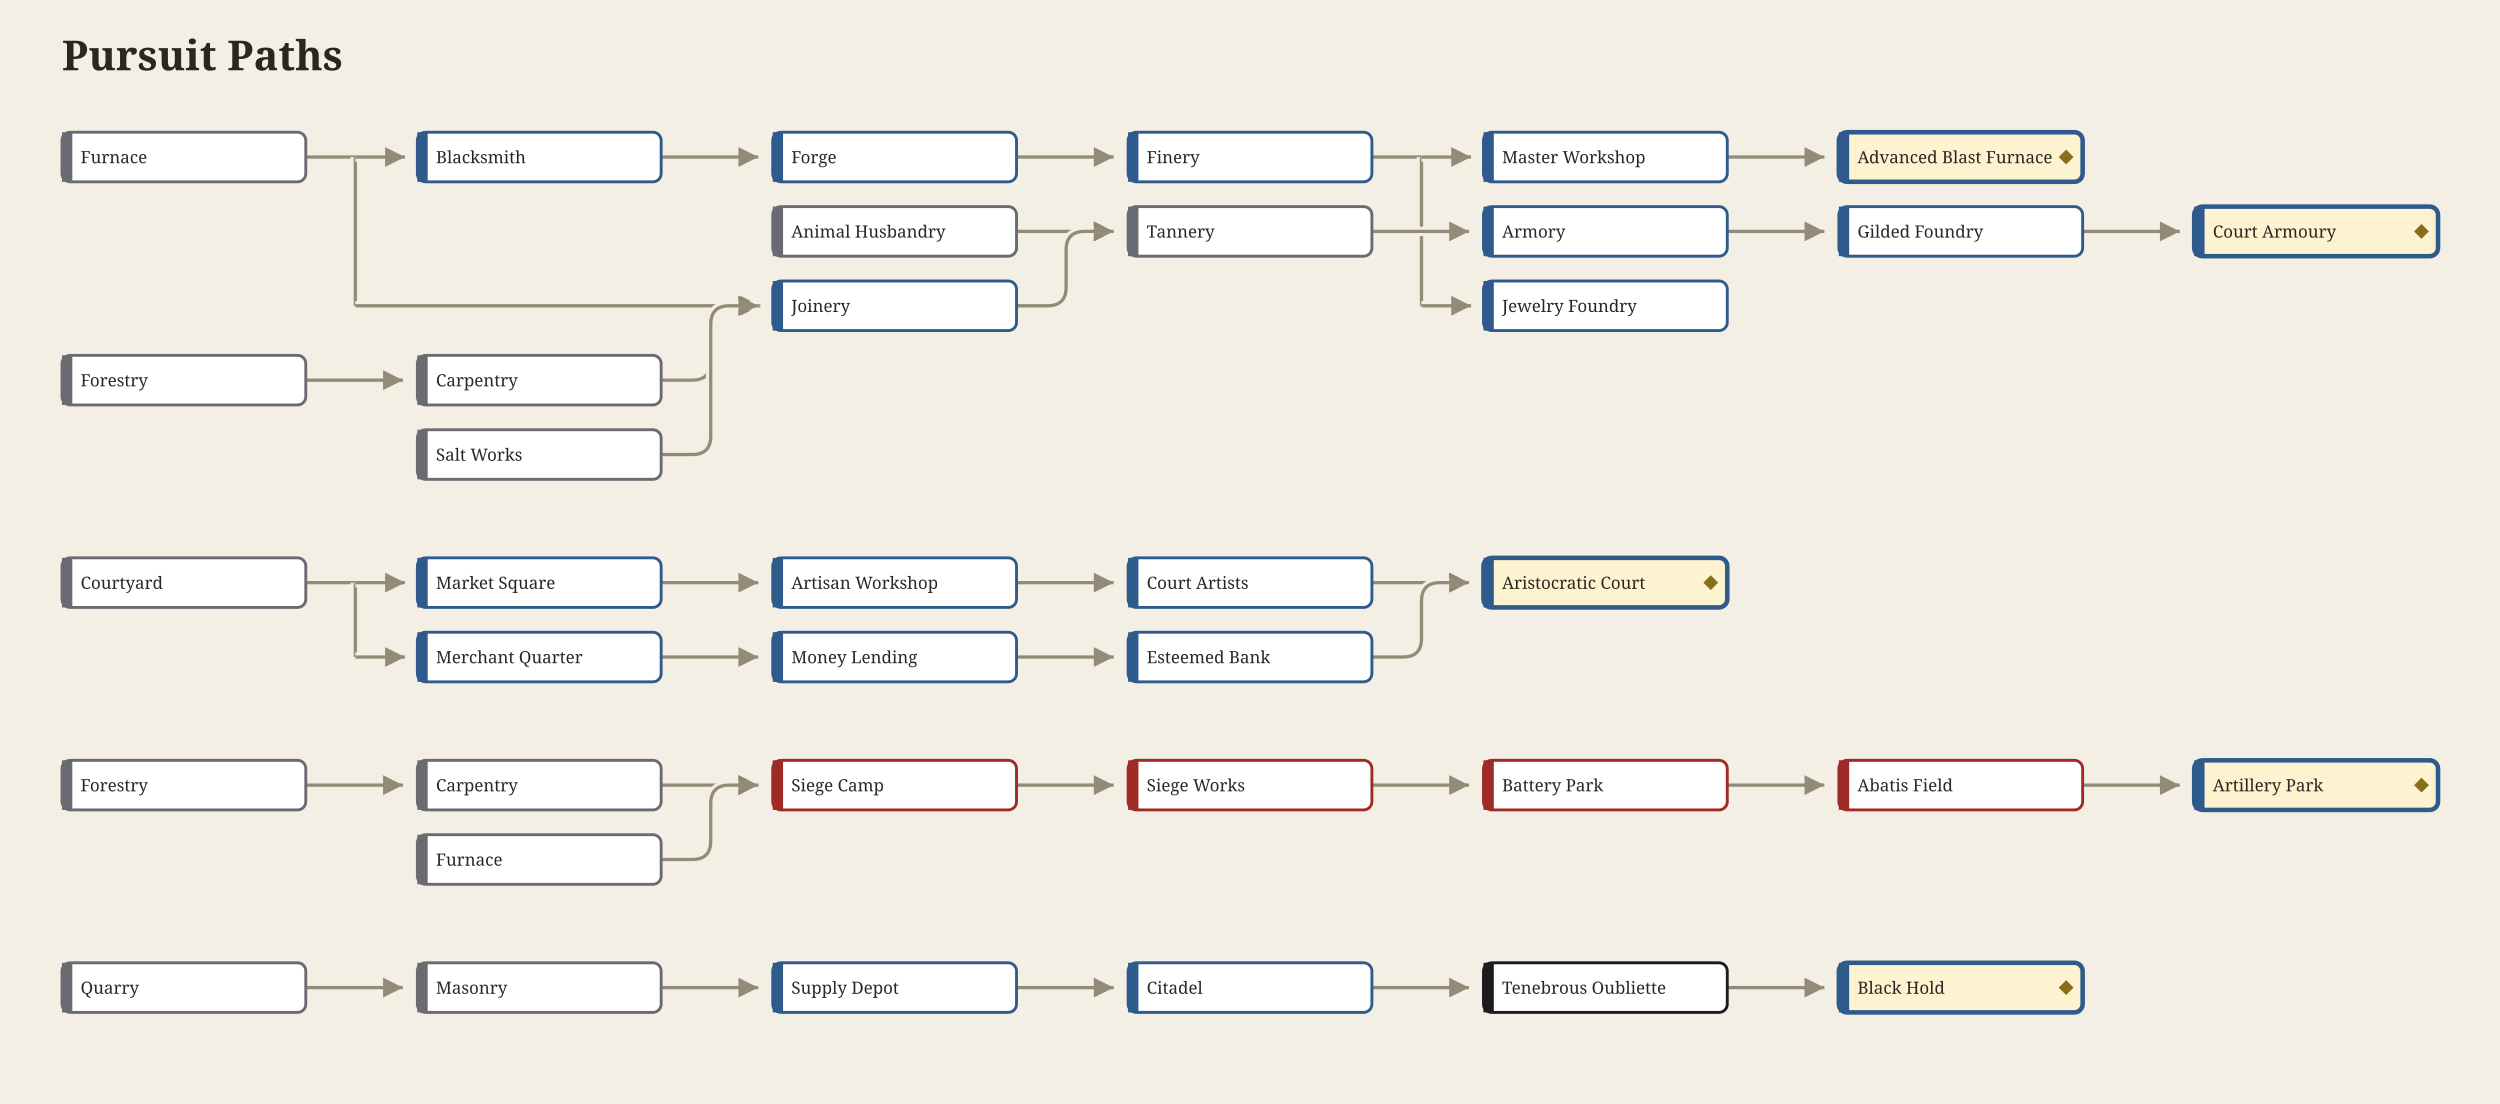
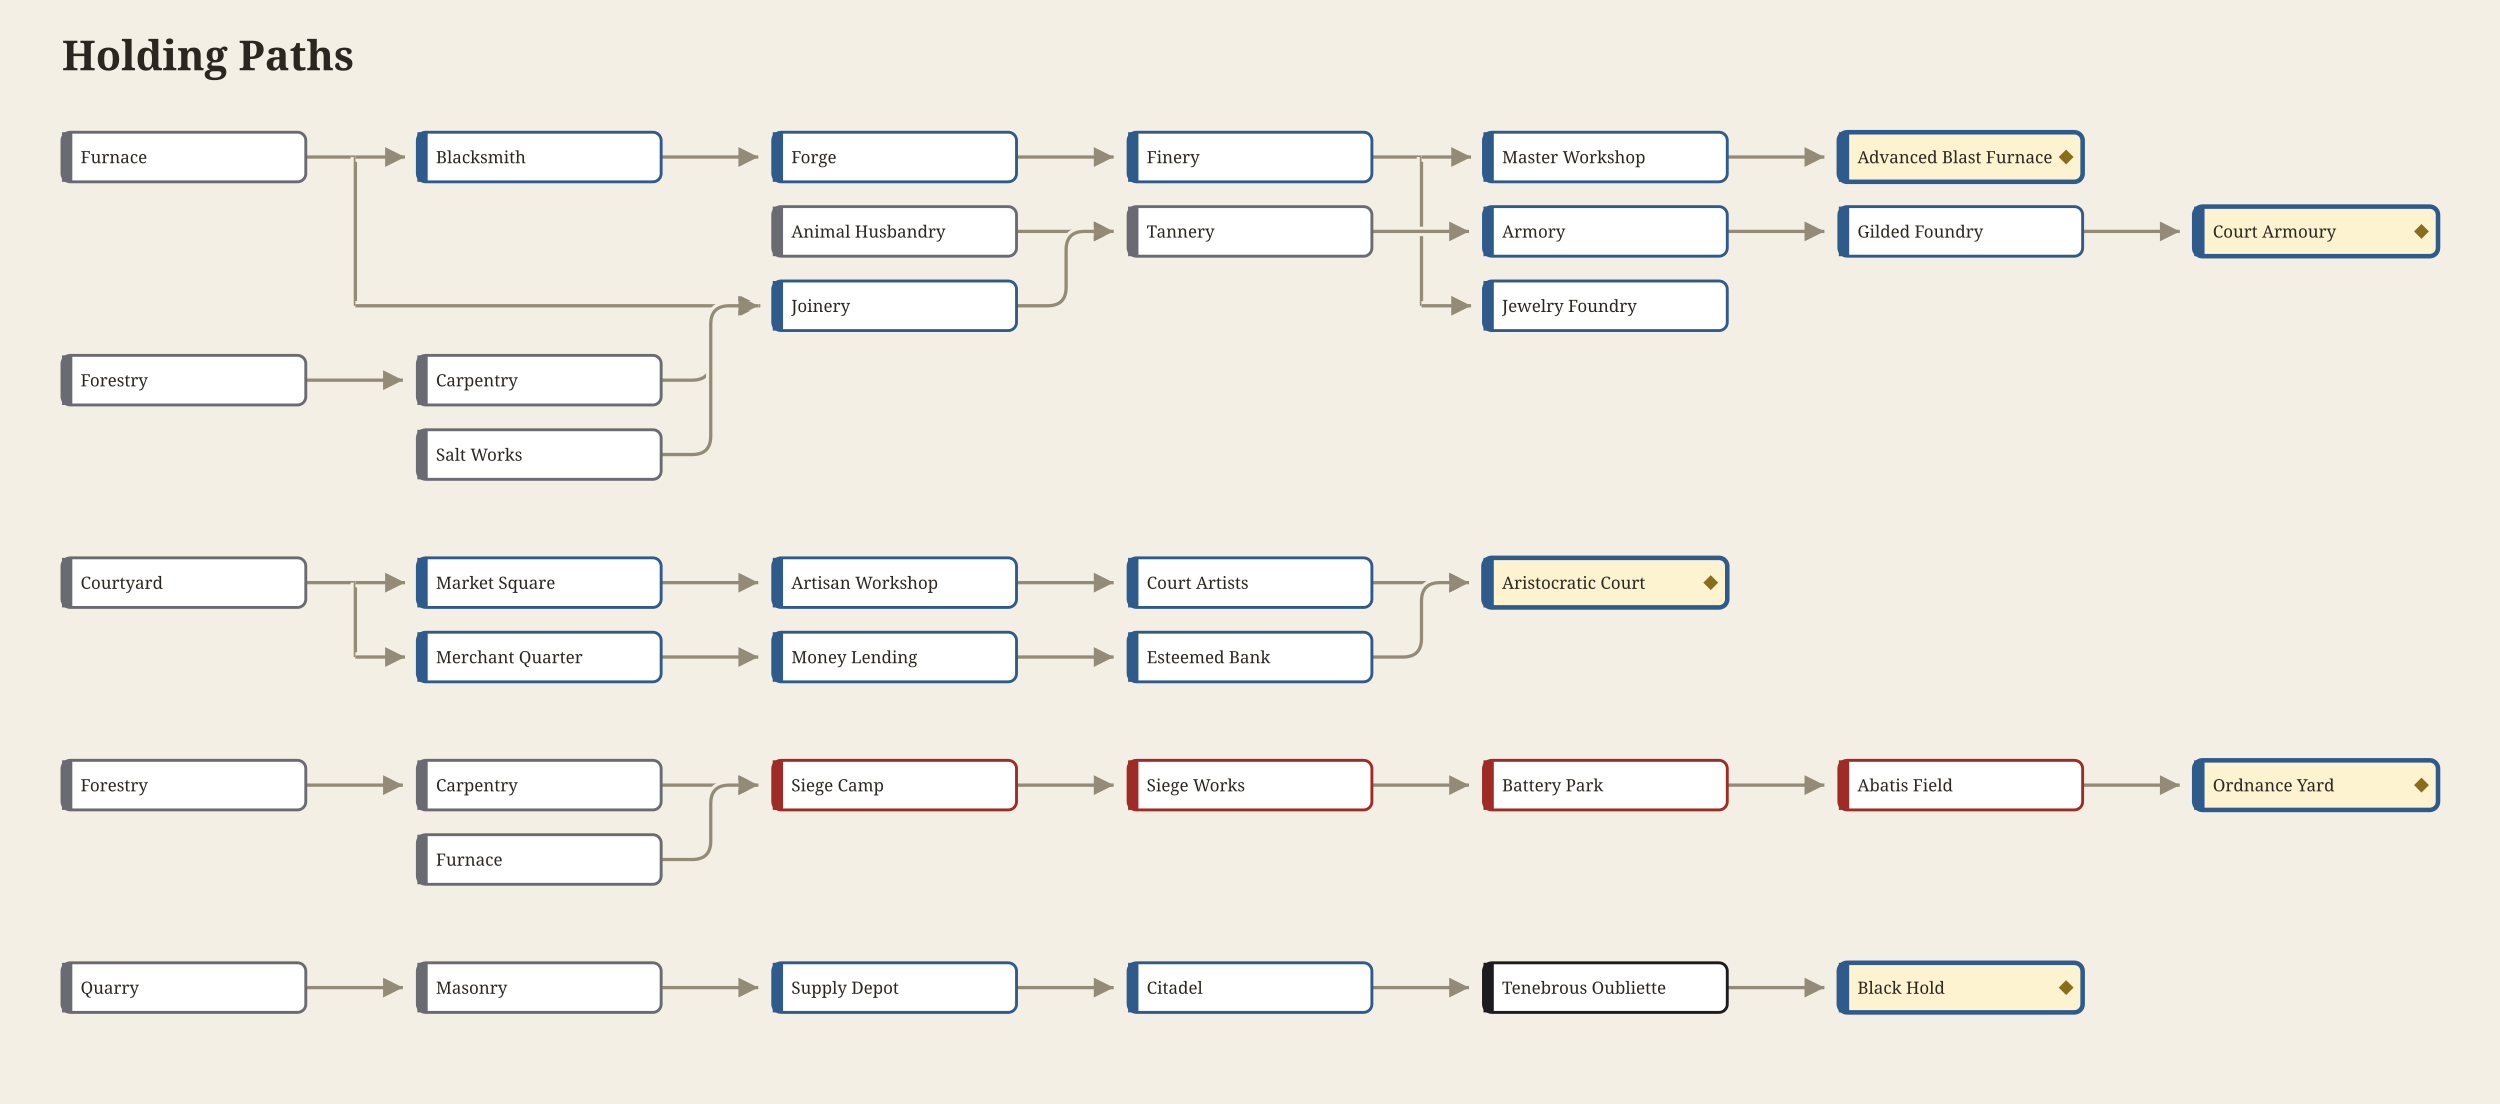
<svg xmlns="http://www.w3.org/2000/svg" width="1210" height="534" viewBox="0 0 1210 534" font-family="Georgia, serif">
  <rect width="1210" height="534" fill="#f4efe4" />
  <defs>
    <marker id="arw-2E5A8C" markerWidth="7" markerHeight="7" refX="6" refY="3" orient="auto">
      <path d="M0,0 L6,3 L0,6 Z" fill="#2E5A8C" />
    </marker>
    <marker id="arw-9E2B25" markerWidth="7" markerHeight="7" refX="6" refY="3" orient="auto">
      <path d="M0,0 L6,3 L0,6 Z" fill="#9E2B25" />
    </marker>
    <marker id="arw-1c9c8c" markerWidth="7" markerHeight="7" refX="6" refY="3" orient="auto">
      <path d="M0,0 L6,3 L0,6 Z" fill="#1c9c8c" />
    </marker>
    <marker id="arw-C6A024" markerWidth="7" markerHeight="7" refX="6" refY="3" orient="auto">
      <path d="M0,0 L6,3 L0,6 Z" fill="#C6A024" />
    </marker>
    <marker id="arw-6A3D8F" markerWidth="7" markerHeight="7" refX="6" refY="3" orient="auto">
      <path d="M0,0 L6,3 L0,6 Z" fill="#6A3D8F" />
    </marker>
    <marker id="arw-CC6A1A" markerWidth="7" markerHeight="7" refX="6" refY="3" orient="auto">
      <path d="M0,0 L6,3 L0,6 Z" fill="#CC6A1A" />
    </marker>
    <marker id="arw-3a7d3a" markerWidth="7" markerHeight="7" refX="6" refY="3" orient="auto">
      <path d="M0,0 L6,3 L0,6 Z" fill="#3a7d3a" />
    </marker>
    <marker id="arw-b5347a" markerWidth="7" markerHeight="7" refX="6" refY="3" orient="auto">
      <path d="M0,0 L6,3 L0,6 Z" fill="#b5347a" />
    </marker>
    <marker id="arw-2b6f9e" markerWidth="7" markerHeight="7" refX="6" refY="3" orient="auto">
      <path d="M0,0 L6,3 L0,6 Z" fill="#2b6f9e" />
    </marker>
    <marker id="arw-8a6d1a" markerWidth="7" markerHeight="7" refX="6" refY="3" orient="auto">
      <path d="M0,0 L6,3 L0,6 Z" fill="#8a6d1a" />
    </marker>
    <marker id="arw-5f5647" markerWidth="7" markerHeight="7" refX="6" refY="3" orient="auto">
      <path d="M0,0 L6,3 L0,6 Z" fill="#5f5647" />
    </marker>
    <marker id="arw-7a2ea0" markerWidth="7" markerHeight="7" refX="6" refY="3" orient="auto">
      <path d="M0,0 L6,3 L0,6 Z" fill="#7a2ea0" />
    </marker>
    <marker id="arw-0f8a7e" markerWidth="7" markerHeight="7" refX="6" refY="3" orient="auto">
      <path d="M0,0 L6,3 L0,6 Z" fill="#0f8a7e" />
    </marker>
    <marker id="arw-a83232" markerWidth="7" markerHeight="7" refX="6" refY="3" orient="auto">
      <path d="M0,0 L6,3 L0,6 Z" fill="#a83232" />
    </marker>
    <marker id="arw-8f8672" markerWidth="7" markerHeight="7" refX="6" refY="3" orient="auto">
      <path d="M0,0 L6,3 L0,6 Z" fill="#8f8672" />
    </marker>
  </defs>
-   <text x="30" y="34" font-size="20" font-weight="bold" fill="#2b2620">Pursuit Paths</text>
+   <text x="30" y="34" font-size="20" font-weight="bold" fill="#2b2620">Holding Paths</text>
  <path d="M148,76 L172,76" fill="none" stroke="#f4efe4" stroke-width="4.6" opacity="1" />
  <path d="M148,76 L172,76" fill="none" stroke="#8f8672" stroke-width="1.6" opacity="0.95" />
  <path d="M172,76 L172,148" fill="none" stroke="#f4efe4" stroke-width="4.6" opacity="1" />
  <path d="M172,76 L172,148" fill="none" stroke="#8f8672" stroke-width="1.6" opacity="0.95" />
  <path d="M172,148 L368,148" fill="none" stroke="#f4efe4" stroke-width="4.6" opacity="1" />
  <path d="M172,148 L368,148" fill="none" stroke="#8f8672" stroke-width="1.6" opacity="0.95" marker-end="url(#arw-8f8672)" />
  <path d="M172,76 L196,76" fill="none" stroke="#f4efe4" stroke-width="4.6" opacity="1" />
  <path d="M172,76 L196,76" fill="none" stroke="#8f8672" stroke-width="1.6" opacity="0.95" marker-end="url(#arw-8f8672)" />
  <path d="M148,184 L195,184" fill="none" stroke="#f4efe4" stroke-width="4.6" opacity="1" />
  <path d="M148,184 L195,184" fill="none" stroke="#8f8672" stroke-width="1.6" opacity="0.95" marker-end="url(#arw-8f8672)" />
  <path d="M320,76 L367,76" fill="none" stroke="#f4efe4" stroke-width="4.6" opacity="1" />
  <path d="M320,76 L367,76" fill="none" stroke="#8f8672" stroke-width="1.6" opacity="0.95" marker-end="url(#arw-8f8672)" />
  <path d="M320,184 L335,184 Q344,184 344,175 L344,157 Q344,148 353,148 L367,148" fill="none" stroke="#f4efe4" stroke-width="4.6" opacity="1" />
  <path d="M320,184 L335,184 Q344,184 344,175 L344,157 Q344,148 353,148 L367,148" fill="none" stroke="#8f8672" stroke-width="1.6" opacity="0.95" marker-end="url(#arw-8f8672)" />
  <path d="M320,220 L335,220 Q344,220 344,211 L344,157 Q344,148 353,148 L367,148" fill="none" stroke="#f4efe4" stroke-width="4.6" opacity="1" />
  <path d="M320,220 L335,220 Q344,220 344,211 L344,157 Q344,148 353,148 L367,148" fill="none" stroke="#8f8672" stroke-width="1.6" opacity="0.95" marker-end="url(#arw-8f8672)" />
  <path d="M492,76 L539,76" fill="none" stroke="#f4efe4" stroke-width="4.6" opacity="1" />
  <path d="M492,76 L539,76" fill="none" stroke="#8f8672" stroke-width="1.6" opacity="0.95" marker-end="url(#arw-8f8672)" />
  <path d="M492,112 L539,112" fill="none" stroke="#f4efe4" stroke-width="4.6" opacity="1" />
  <path d="M492,112 L539,112" fill="none" stroke="#8f8672" stroke-width="1.6" opacity="0.95" marker-end="url(#arw-8f8672)" />
  <path d="M492,148 L507,148 Q516,148 516,139 L516,121 Q516,112 525,112 L539,112" fill="none" stroke="#f4efe4" stroke-width="4.6" opacity="1" />
  <path d="M492,148 L507,148 Q516,148 516,139 L516,121 Q516,112 525,112 L539,112" fill="none" stroke="#8f8672" stroke-width="1.6" opacity="0.95" marker-end="url(#arw-8f8672)" />
  <path d="M664,76 L688,76" fill="none" stroke="#f4efe4" stroke-width="4.6" opacity="1" />
  <path d="M664,76 L688,76" fill="none" stroke="#8f8672" stroke-width="1.6" opacity="0.95" />
  <path d="M688,76 L688,148" fill="none" stroke="#f4efe4" stroke-width="4.6" opacity="1" />
  <path d="M688,76 L688,148" fill="none" stroke="#8f8672" stroke-width="1.6" opacity="0.95" />
  <path d="M688,148 L712,148" fill="none" stroke="#f4efe4" stroke-width="4.6" opacity="1" />
  <path d="M688,148 L712,148" fill="none" stroke="#8f8672" stroke-width="1.6" opacity="0.95" marker-end="url(#arw-8f8672)" />
  <path d="M688,76 L712,76" fill="none" stroke="#f4efe4" stroke-width="4.6" opacity="1" />
  <path d="M688,76 L712,76" fill="none" stroke="#8f8672" stroke-width="1.6" opacity="0.95" marker-end="url(#arw-8f8672)" />
  <path d="M664,112 L711,112" fill="none" stroke="#f4efe4" stroke-width="4.6" opacity="1" />
  <path d="M664,112 L711,112" fill="none" stroke="#8f8672" stroke-width="1.6" opacity="0.95" marker-end="url(#arw-8f8672)" />
  <path d="M836,76 L883,76" fill="none" stroke="#f4efe4" stroke-width="4.6" opacity="1" />
  <path d="M836,76 L883,76" fill="none" stroke="#8f8672" stroke-width="1.6" opacity="0.95" marker-end="url(#arw-8f8672)" />
  <path d="M836,112 L883,112" fill="none" stroke="#f4efe4" stroke-width="4.6" opacity="1" />
  <path d="M836,112 L883,112" fill="none" stroke="#8f8672" stroke-width="1.6" opacity="0.95" marker-end="url(#arw-8f8672)" />
  <path d="M1008,112 L1055,112" fill="none" stroke="#f4efe4" stroke-width="4.6" opacity="1" />
  <path d="M1008,112 L1055,112" fill="none" stroke="#8f8672" stroke-width="1.6" opacity="0.95" marker-end="url(#arw-8f8672)" />
  <rect x="30" y="64" width="118" height="24" rx="4" fill="#ffffff" stroke="#6a6a72" stroke-width="1.4" />
  <rect x="30" y="64" width="5" height="24" fill="#6a6a72" />
  <text x="39" y="79" font-size="8.2" fill="#2b2620">Furnace</text>
  <rect x="30" y="172" width="118" height="24" rx="4" fill="#ffffff" stroke="#6a6a72" stroke-width="1.4" />
  <rect x="30" y="172" width="5" height="24" fill="#6a6a72" />
  <text x="39" y="187" font-size="8.2" fill="#2b2620">Forestry</text>
  <rect x="202" y="64" width="118" height="24" rx="4" fill="#ffffff" stroke="#2E5A8C" stroke-width="1.4" />
  <rect x="202" y="64" width="5" height="24" fill="#2E5A8C" />
  <text x="211" y="79" font-size="8.2" fill="#2b2620">Blacksmith</text>
  <rect x="202" y="172" width="118" height="24" rx="4" fill="#ffffff" stroke="#6a6a72" stroke-width="1.4" />
  <rect x="202" y="172" width="5" height="24" fill="#6a6a72" />
  <text x="211" y="187" font-size="8.2" fill="#2b2620">Carpentry</text>
  <rect x="202" y="208" width="118" height="24" rx="4" fill="#ffffff" stroke="#6a6a72" stroke-width="1.4" />
  <rect x="202" y="208" width="5" height="24" fill="#6a6a72" />
  <text x="211" y="223" font-size="8.2" fill="#2b2620">Salt Works</text>
  <rect x="374" y="64" width="118" height="24" rx="4" fill="#ffffff" stroke="#2E5A8C" stroke-width="1.4" />
  <rect x="374" y="64" width="5" height="24" fill="#2E5A8C" />
  <text x="383" y="79" font-size="8.2" fill="#2b2620">Forge</text>
  <rect x="374" y="100" width="118" height="24" rx="4" fill="#ffffff" stroke="#6a6a72" stroke-width="1.4" />
  <rect x="374" y="100" width="5" height="24" fill="#6a6a72" />
  <text x="383" y="115" font-size="8.2" fill="#2b2620">Animal Husbandry</text>
  <rect x="374" y="136" width="118" height="24" rx="4" fill="#ffffff" stroke="#2E5A8C" stroke-width="1.4" />
  <rect x="374" y="136" width="5" height="24" fill="#2E5A8C" />
  <text x="383" y="151" font-size="8.2" fill="#2b2620">Joinery</text>
  <rect x="546" y="64" width="118" height="24" rx="4" fill="#ffffff" stroke="#2E5A8C" stroke-width="1.4" />
  <rect x="546" y="64" width="5" height="24" fill="#2E5A8C" />
  <text x="555" y="79" font-size="8.2" fill="#2b2620">Finery</text>
  <rect x="546" y="100" width="118" height="24" rx="4" fill="#ffffff" stroke="#6a6a72" stroke-width="1.4" />
  <rect x="546" y="100" width="5" height="24" fill="#6a6a72" />
  <text x="555" y="115" font-size="8.2" fill="#2b2620">Tannery</text>
  <rect x="718" y="64" width="118" height="24" rx="4" fill="#ffffff" stroke="#2E5A8C" stroke-width="1.4" />
  <rect x="718" y="64" width="5" height="24" fill="#2E5A8C" />
  <text x="727" y="79" font-size="8.2" fill="#2b2620">Master Workshop</text>
  <rect x="718" y="100" width="118" height="24" rx="4" fill="#ffffff" stroke="#2E5A8C" stroke-width="1.4" />
  <rect x="718" y="100" width="5" height="24" fill="#2E5A8C" />
  <text x="727" y="115" font-size="8.2" fill="#2b2620">Armory</text>
  <rect x="718" y="136" width="118" height="24" rx="4" fill="#ffffff" stroke="#2E5A8C" stroke-width="1.4" />
  <rect x="718" y="136" width="5" height="24" fill="#2E5A8C" />
  <text x="727" y="151" font-size="8.2" fill="#2b2620">Jewelry Foundry</text>
  <rect x="890" y="64" width="118" height="24" rx="4" fill="#fdf3d0" stroke="#2E5A8C" stroke-width="2.2" />
  <rect x="890" y="64" width="5" height="24" fill="#2E5A8C" />
  <text x="899" y="79" font-size="8.2" fill="#2b2620">Advanced Blast Furnace</text>
  <polygon points="1000.0,72.4 1003.6,76.0 1000.0,79.6 996.4,76.0" fill="#8a6d1a" />
  <rect x="890" y="100" width="118" height="24" rx="4" fill="#ffffff" stroke="#2E5A8C" stroke-width="1.4" />
  <rect x="890" y="100" width="5" height="24" fill="#2E5A8C" />
  <text x="899" y="115" font-size="8.2" fill="#2b2620">Gilded Foundry</text>
  <rect x="1062" y="100" width="118" height="24" rx="4" fill="#fdf3d0" stroke="#2E5A8C" stroke-width="2.2" />
  <rect x="1062" y="100" width="5" height="24" fill="#2E5A8C" />
  <text x="1071" y="115" font-size="8.2" fill="#2b2620">Court Armoury</text>
  <polygon points="1172.0,108.4 1175.6,112.0 1172.0,115.6 1168.4,112.0" fill="#8a6d1a" />
  <path d="M148,282 L172,282" fill="none" stroke="#f4efe4" stroke-width="4.6" opacity="1" />
  <path d="M148,282 L172,282" fill="none" stroke="#8f8672" stroke-width="1.6" opacity="0.95" />
  <path d="M172,282 L172,318" fill="none" stroke="#f4efe4" stroke-width="4.6" opacity="1" />
  <path d="M172,282 L172,318" fill="none" stroke="#8f8672" stroke-width="1.6" opacity="0.95" />
  <path d="M172,282 L196,282" fill="none" stroke="#f4efe4" stroke-width="4.6" opacity="1" />
  <path d="M172,282 L196,282" fill="none" stroke="#8f8672" stroke-width="1.6" opacity="0.95" marker-end="url(#arw-8f8672)" />
  <path d="M172,318 L196,318" fill="none" stroke="#f4efe4" stroke-width="4.6" opacity="1" />
  <path d="M172,318 L196,318" fill="none" stroke="#8f8672" stroke-width="1.6" opacity="0.95" marker-end="url(#arw-8f8672)" />
  <path d="M320,282 L367,282" fill="none" stroke="#f4efe4" stroke-width="4.6" opacity="1" />
  <path d="M320,282 L367,282" fill="none" stroke="#8f8672" stroke-width="1.6" opacity="0.95" marker-end="url(#arw-8f8672)" />
  <path d="M320,318 L367,318" fill="none" stroke="#f4efe4" stroke-width="4.6" opacity="1" />
  <path d="M320,318 L367,318" fill="none" stroke="#8f8672" stroke-width="1.6" opacity="0.95" marker-end="url(#arw-8f8672)" />
  <path d="M492,282 L539,282" fill="none" stroke="#f4efe4" stroke-width="4.6" opacity="1" />
  <path d="M492,282 L539,282" fill="none" stroke="#8f8672" stroke-width="1.6" opacity="0.95" marker-end="url(#arw-8f8672)" />
  <path d="M492,318 L539,318" fill="none" stroke="#f4efe4" stroke-width="4.6" opacity="1" />
  <path d="M492,318 L539,318" fill="none" stroke="#8f8672" stroke-width="1.6" opacity="0.95" marker-end="url(#arw-8f8672)" />
  <path d="M664,282 L711,282" fill="none" stroke="#f4efe4" stroke-width="4.6" opacity="1" />
  <path d="M664,282 L711,282" fill="none" stroke="#8f8672" stroke-width="1.6" opacity="0.95" marker-end="url(#arw-8f8672)" />
  <path d="M664,318 L679,318 Q688,318 688,309 L688,291 Q688,282 697,282 L711,282" fill="none" stroke="#f4efe4" stroke-width="4.6" opacity="1" />
  <path d="M664,318 L679,318 Q688,318 688,309 L688,291 Q688,282 697,282 L711,282" fill="none" stroke="#8f8672" stroke-width="1.6" opacity="0.95" marker-end="url(#arw-8f8672)" />
  <rect x="30" y="270" width="118" height="24" rx="4" fill="#ffffff" stroke="#6a6a72" stroke-width="1.4" />
  <rect x="30" y="270" width="5" height="24" fill="#6a6a72" />
  <text x="39" y="285" font-size="8.2" fill="#2b2620">Courtyard</text>
  <rect x="202" y="270" width="118" height="24" rx="4" fill="#ffffff" stroke="#2E5A8C" stroke-width="1.4" />
  <rect x="202" y="270" width="5" height="24" fill="#2E5A8C" />
  <text x="211" y="285" font-size="8.2" fill="#2b2620">Market Square</text>
  <rect x="202" y="306" width="118" height="24" rx="4" fill="#ffffff" stroke="#2E5A8C" stroke-width="1.4" />
  <rect x="202" y="306" width="5" height="24" fill="#2E5A8C" />
  <text x="211" y="321" font-size="8.2" fill="#2b2620">Merchant Quarter</text>
  <rect x="374" y="270" width="118" height="24" rx="4" fill="#ffffff" stroke="#2E5A8C" stroke-width="1.4" />
  <rect x="374" y="270" width="5" height="24" fill="#2E5A8C" />
  <text x="383" y="285" font-size="8.2" fill="#2b2620">Artisan Workshop</text>
  <rect x="374" y="306" width="118" height="24" rx="4" fill="#ffffff" stroke="#2E5A8C" stroke-width="1.4" />
  <rect x="374" y="306" width="5" height="24" fill="#2E5A8C" />
  <text x="383" y="321" font-size="8.2" fill="#2b2620">Money Lending</text>
  <rect x="546" y="270" width="118" height="24" rx="4" fill="#ffffff" stroke="#2E5A8C" stroke-width="1.4" />
  <rect x="546" y="270" width="5" height="24" fill="#2E5A8C" />
  <text x="555" y="285" font-size="8.2" fill="#2b2620">Court Artists</text>
  <rect x="546" y="306" width="118" height="24" rx="4" fill="#ffffff" stroke="#2E5A8C" stroke-width="1.4" />
  <rect x="546" y="306" width="5" height="24" fill="#2E5A8C" />
  <text x="555" y="321" font-size="8.2" fill="#2b2620">Esteemed Bank</text>
  <rect x="718" y="270" width="118" height="24" rx="4" fill="#fdf3d0" stroke="#2E5A8C" stroke-width="2.2" />
  <rect x="718" y="270" width="5" height="24" fill="#2E5A8C" />
  <text x="727" y="285" font-size="8.2" fill="#2b2620">Aristocratic Court</text>
  <polygon points="828.0,278.4 831.6,282.0 828.0,285.6 824.4,282.0" fill="#8a6d1a" />
  <path d="M148,380 L195,380" fill="none" stroke="#f4efe4" stroke-width="4.6" opacity="1" />
  <path d="M148,380 L195,380" fill="none" stroke="#8f8672" stroke-width="1.6" opacity="0.95" marker-end="url(#arw-8f8672)" />
  <path d="M320,380 L367,380" fill="none" stroke="#f4efe4" stroke-width="4.6" opacity="1" />
  <path d="M320,380 L367,380" fill="none" stroke="#8f8672" stroke-width="1.6" opacity="0.95" marker-end="url(#arw-8f8672)" />
  <path d="M320,416 L335,416 Q344,416 344,407 L344,389 Q344,380 353,380 L367,380" fill="none" stroke="#f4efe4" stroke-width="4.6" opacity="1" />
  <path d="M320,416 L335,416 Q344,416 344,407 L344,389 Q344,380 353,380 L367,380" fill="none" stroke="#8f8672" stroke-width="1.6" opacity="0.95" marker-end="url(#arw-8f8672)" />
  <path d="M492,380 L539,380" fill="none" stroke="#f4efe4" stroke-width="4.6" opacity="1" />
  <path d="M492,380 L539,380" fill="none" stroke="#8f8672" stroke-width="1.6" opacity="0.95" marker-end="url(#arw-8f8672)" />
  <path d="M664,380 L711,380" fill="none" stroke="#f4efe4" stroke-width="4.6" opacity="1" />
  <path d="M664,380 L711,380" fill="none" stroke="#8f8672" stroke-width="1.6" opacity="0.95" marker-end="url(#arw-8f8672)" />
  <path d="M836,380 L883,380" fill="none" stroke="#f4efe4" stroke-width="4.6" opacity="1" />
  <path d="M836,380 L883,380" fill="none" stroke="#8f8672" stroke-width="1.6" opacity="0.95" marker-end="url(#arw-8f8672)" />
  <path d="M1008,380 L1055,380" fill="none" stroke="#f4efe4" stroke-width="4.6" opacity="1" />
  <path d="M1008,380 L1055,380" fill="none" stroke="#8f8672" stroke-width="1.6" opacity="0.95" marker-end="url(#arw-8f8672)" />
  <rect x="30" y="368" width="118" height="24" rx="4" fill="#ffffff" stroke="#6a6a72" stroke-width="1.4" />
  <rect x="30" y="368" width="5" height="24" fill="#6a6a72" />
  <text x="39" y="383" font-size="8.2" fill="#2b2620">Forestry</text>
  <rect x="202" y="368" width="118" height="24" rx="4" fill="#ffffff" stroke="#6a6a72" stroke-width="1.4" />
  <rect x="202" y="368" width="5" height="24" fill="#6a6a72" />
  <text x="211" y="383" font-size="8.2" fill="#2b2620">Carpentry</text>
  <rect x="202" y="404" width="118" height="24" rx="4" fill="#ffffff" stroke="#6a6a72" stroke-width="1.4" />
  <rect x="202" y="404" width="5" height="24" fill="#6a6a72" />
  <text x="211" y="419" font-size="8.2" fill="#2b2620">Furnace</text>
  <rect x="374" y="368" width="118" height="24" rx="4" fill="#ffffff" stroke="#9E2B25" stroke-width="1.4" />
  <rect x="374" y="368" width="5" height="24" fill="#9E2B25" />
  <text x="383" y="383" font-size="8.2" fill="#2b2620">Siege Camp</text>
  <rect x="546" y="368" width="118" height="24" rx="4" fill="#ffffff" stroke="#9E2B25" stroke-width="1.4" />
  <rect x="546" y="368" width="5" height="24" fill="#9E2B25" />
  <text x="555" y="383" font-size="8.2" fill="#2b2620">Siege Works</text>
  <rect x="718" y="368" width="118" height="24" rx="4" fill="#ffffff" stroke="#9E2B25" stroke-width="1.4" />
  <rect x="718" y="368" width="5" height="24" fill="#9E2B25" />
  <text x="727" y="383" font-size="8.2" fill="#2b2620">Battery Park</text>
  <rect x="890" y="368" width="118" height="24" rx="4" fill="#ffffff" stroke="#9E2B25" stroke-width="1.4" />
  <rect x="890" y="368" width="5" height="24" fill="#9E2B25" />
  <text x="899" y="383" font-size="8.2" fill="#2b2620">Abatis Field</text>
  <rect x="1062" y="368" width="118" height="24" rx="4" fill="#fdf3d0" stroke="#2E5A8C" stroke-width="2.2" />
  <rect x="1062" y="368" width="5" height="24" fill="#2E5A8C" />
-   <text x="1071" y="383" font-size="8.2" fill="#2b2620">Artillery Park</text>
+   <text x="1071" y="383" font-size="8.2" fill="#2b2620">Ordnance Yard</text>
  <polygon points="1172.0,376.4 1175.6,380.0 1172.0,383.6 1168.4,380.0" fill="#8a6d1a" />
  <path d="M148,478 L195,478" fill="none" stroke="#f4efe4" stroke-width="4.6" opacity="1" />
  <path d="M148,478 L195,478" fill="none" stroke="#8f8672" stroke-width="1.6" opacity="0.95" marker-end="url(#arw-8f8672)" />
  <path d="M320,478 L367,478" fill="none" stroke="#f4efe4" stroke-width="4.6" opacity="1" />
  <path d="M320,478 L367,478" fill="none" stroke="#8f8672" stroke-width="1.6" opacity="0.95" marker-end="url(#arw-8f8672)" />
  <path d="M492,478 L539,478" fill="none" stroke="#f4efe4" stroke-width="4.6" opacity="1" />
  <path d="M492,478 L539,478" fill="none" stroke="#8f8672" stroke-width="1.6" opacity="0.95" marker-end="url(#arw-8f8672)" />
  <path d="M664,478 L711,478" fill="none" stroke="#f4efe4" stroke-width="4.6" opacity="1" />
  <path d="M664,478 L711,478" fill="none" stroke="#8f8672" stroke-width="1.6" opacity="0.95" marker-end="url(#arw-8f8672)" />
  <path d="M836,478 L883,478" fill="none" stroke="#f4efe4" stroke-width="4.6" opacity="1" />
  <path d="M836,478 L883,478" fill="none" stroke="#8f8672" stroke-width="1.6" opacity="0.95" marker-end="url(#arw-8f8672)" />
  <rect x="30" y="466" width="118" height="24" rx="4" fill="#ffffff" stroke="#6a6a72" stroke-width="1.4" />
  <rect x="30" y="466" width="5" height="24" fill="#6a6a72" />
  <text x="39" y="481" font-size="8.2" fill="#2b2620">Quarry</text>
  <rect x="202" y="466" width="118" height="24" rx="4" fill="#ffffff" stroke="#6a6a72" stroke-width="1.4" />
  <rect x="202" y="466" width="5" height="24" fill="#6a6a72" />
  <text x="211" y="481" font-size="8.2" fill="#2b2620">Masonry</text>
  <rect x="374" y="466" width="118" height="24" rx="4" fill="#ffffff" stroke="#2E5A8C" stroke-width="1.4" />
  <rect x="374" y="466" width="5" height="24" fill="#2E5A8C" />
  <text x="383" y="481" font-size="8.2" fill="#2b2620">Supply Depot</text>
  <rect x="546" y="466" width="118" height="24" rx="4" fill="#ffffff" stroke="#2E5A8C" stroke-width="1.4" />
  <rect x="546" y="466" width="5" height="24" fill="#2E5A8C" />
  <text x="555" y="481" font-size="8.2" fill="#2b2620">Citadel</text>
  <rect x="718" y="466" width="118" height="24" rx="4" fill="#ffffff" stroke="#1c1c20" stroke-width="1.4" />
  <rect x="718" y="466" width="5" height="24" fill="#1c1c20" />
  <text x="727" y="481" font-size="8.2" fill="#2b2620">Tenebrous Oubliette</text>
  <rect x="890" y="466" width="118" height="24" rx="4" fill="#fdf3d0" stroke="#2E5A8C" stroke-width="2.2" />
  <rect x="890" y="466" width="5" height="24" fill="#2E5A8C" />
  <text x="899" y="481" font-size="8.2" fill="#2b2620">Black Hold</text>
  <polygon points="1000.0,474.4 1003.6,478.0 1000.0,481.6 996.4,478.0" fill="#8a6d1a" />
</svg>
